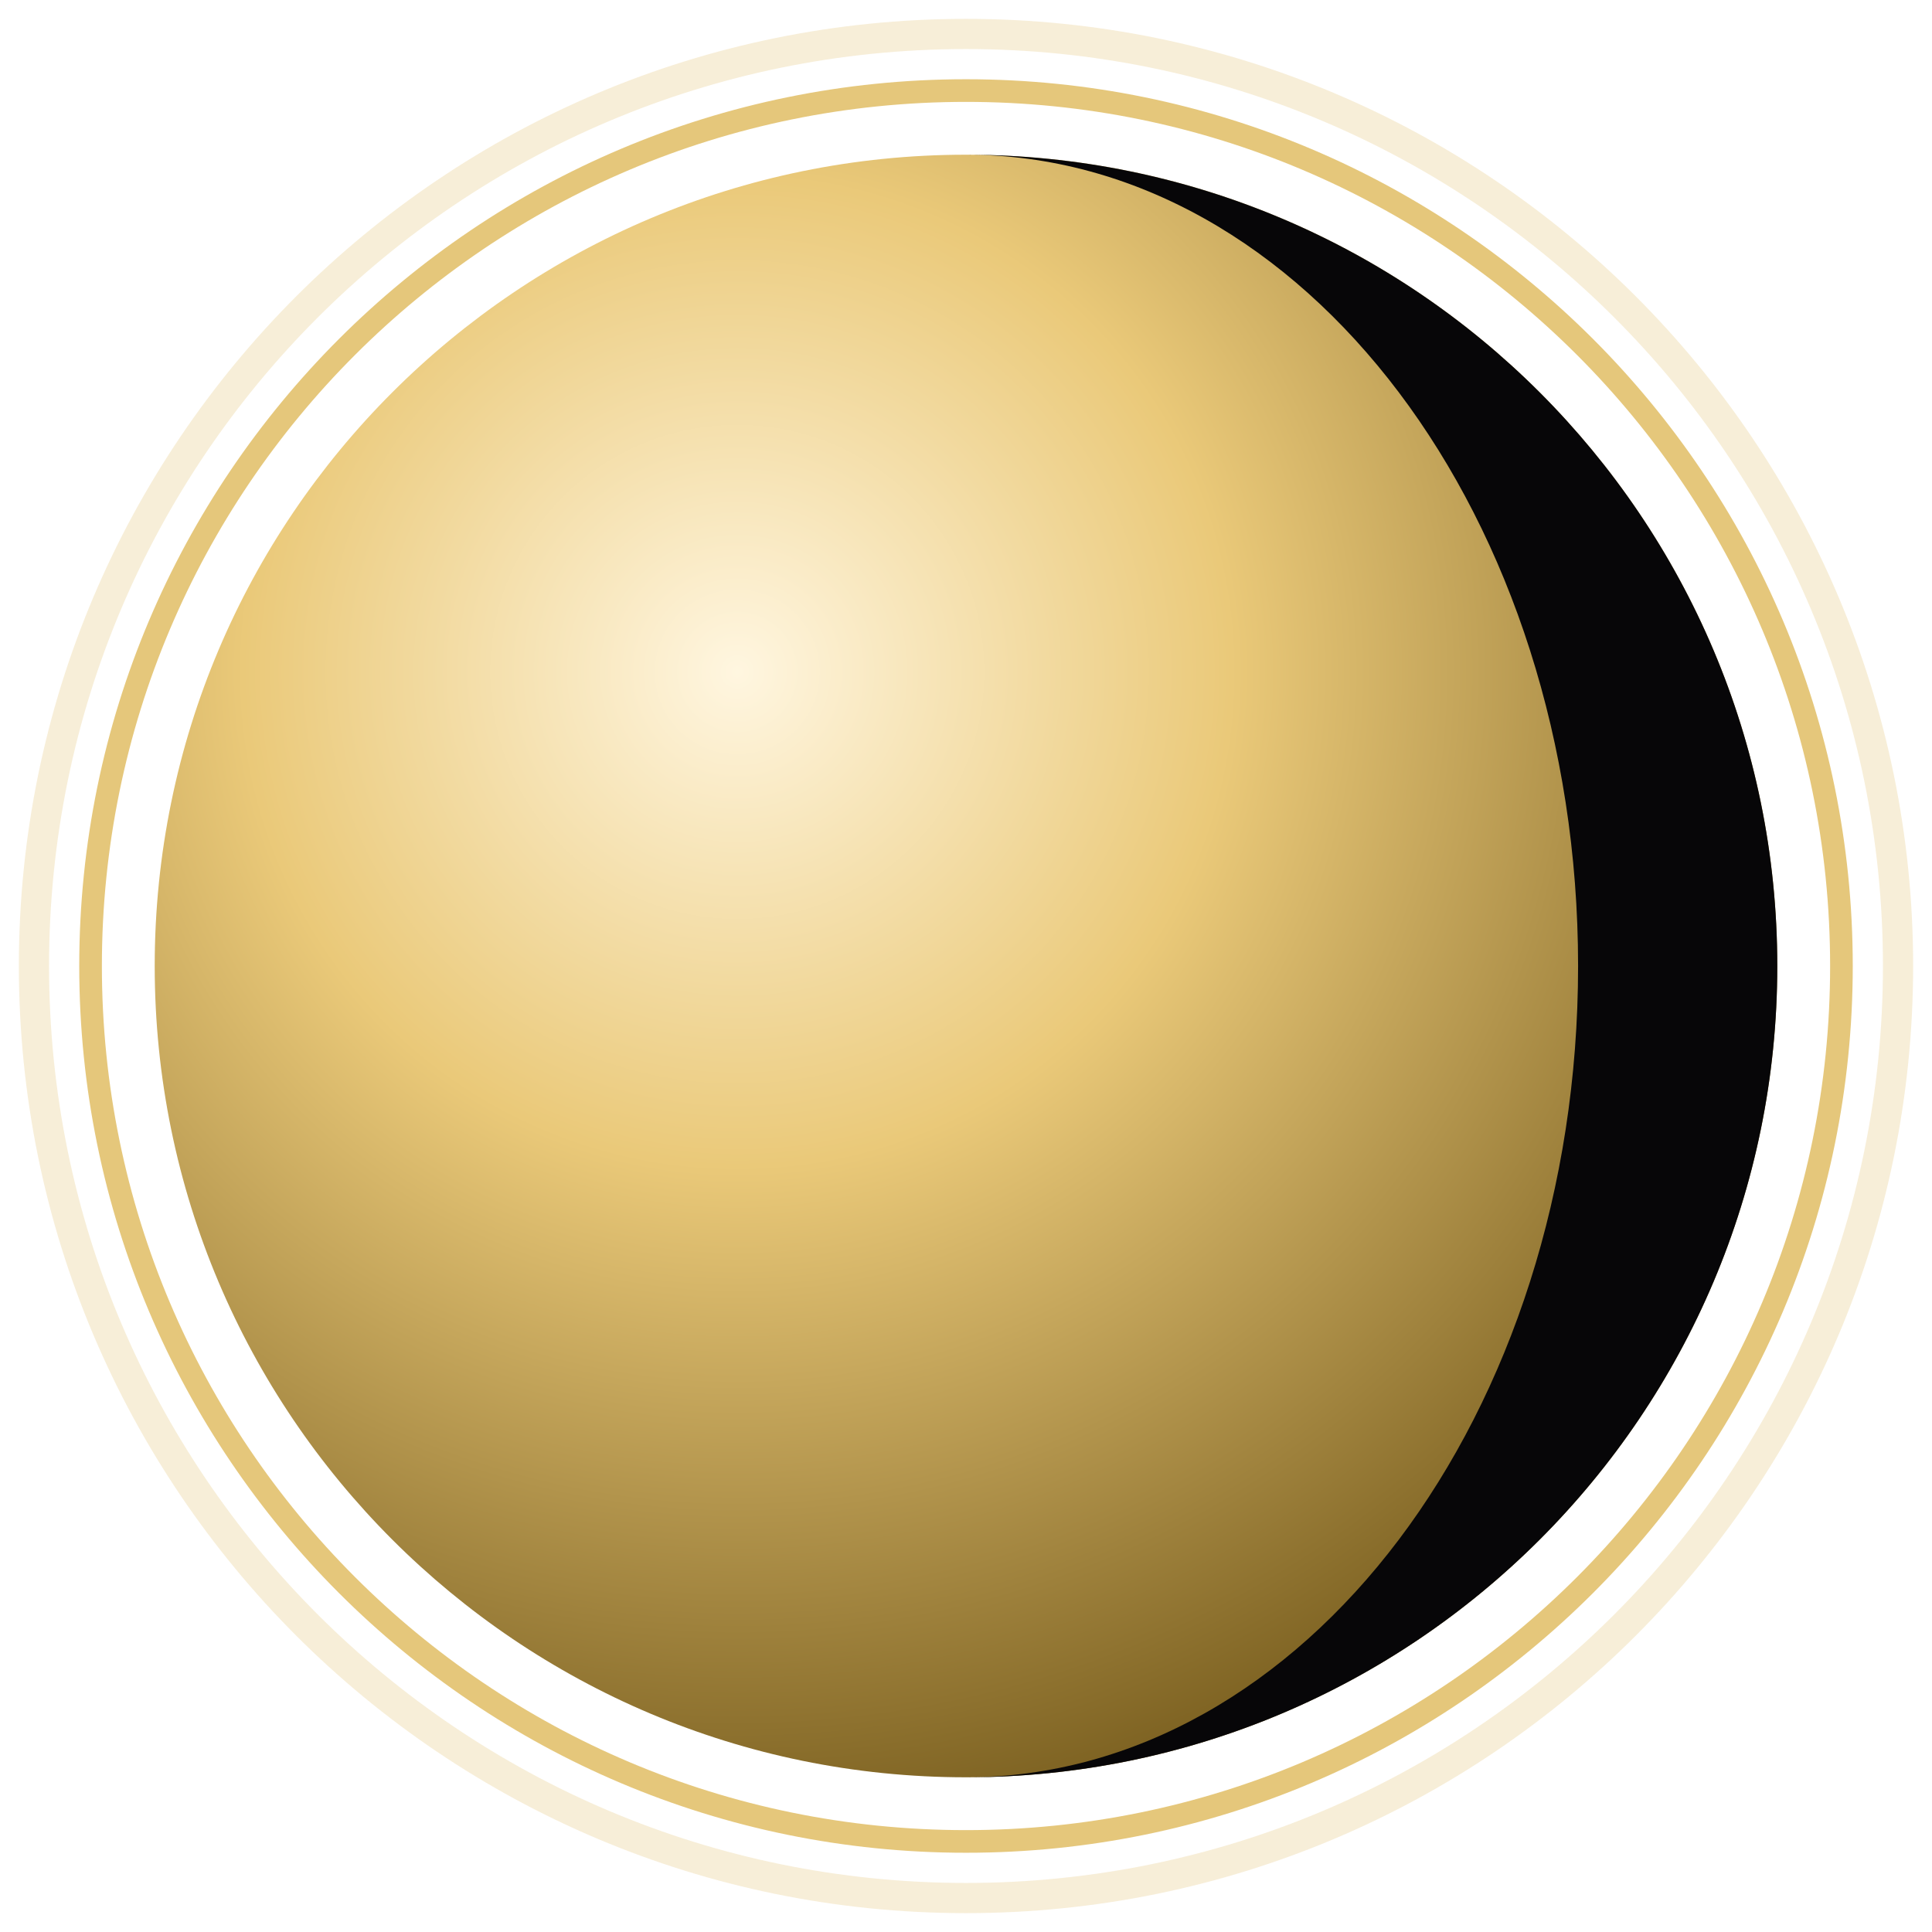
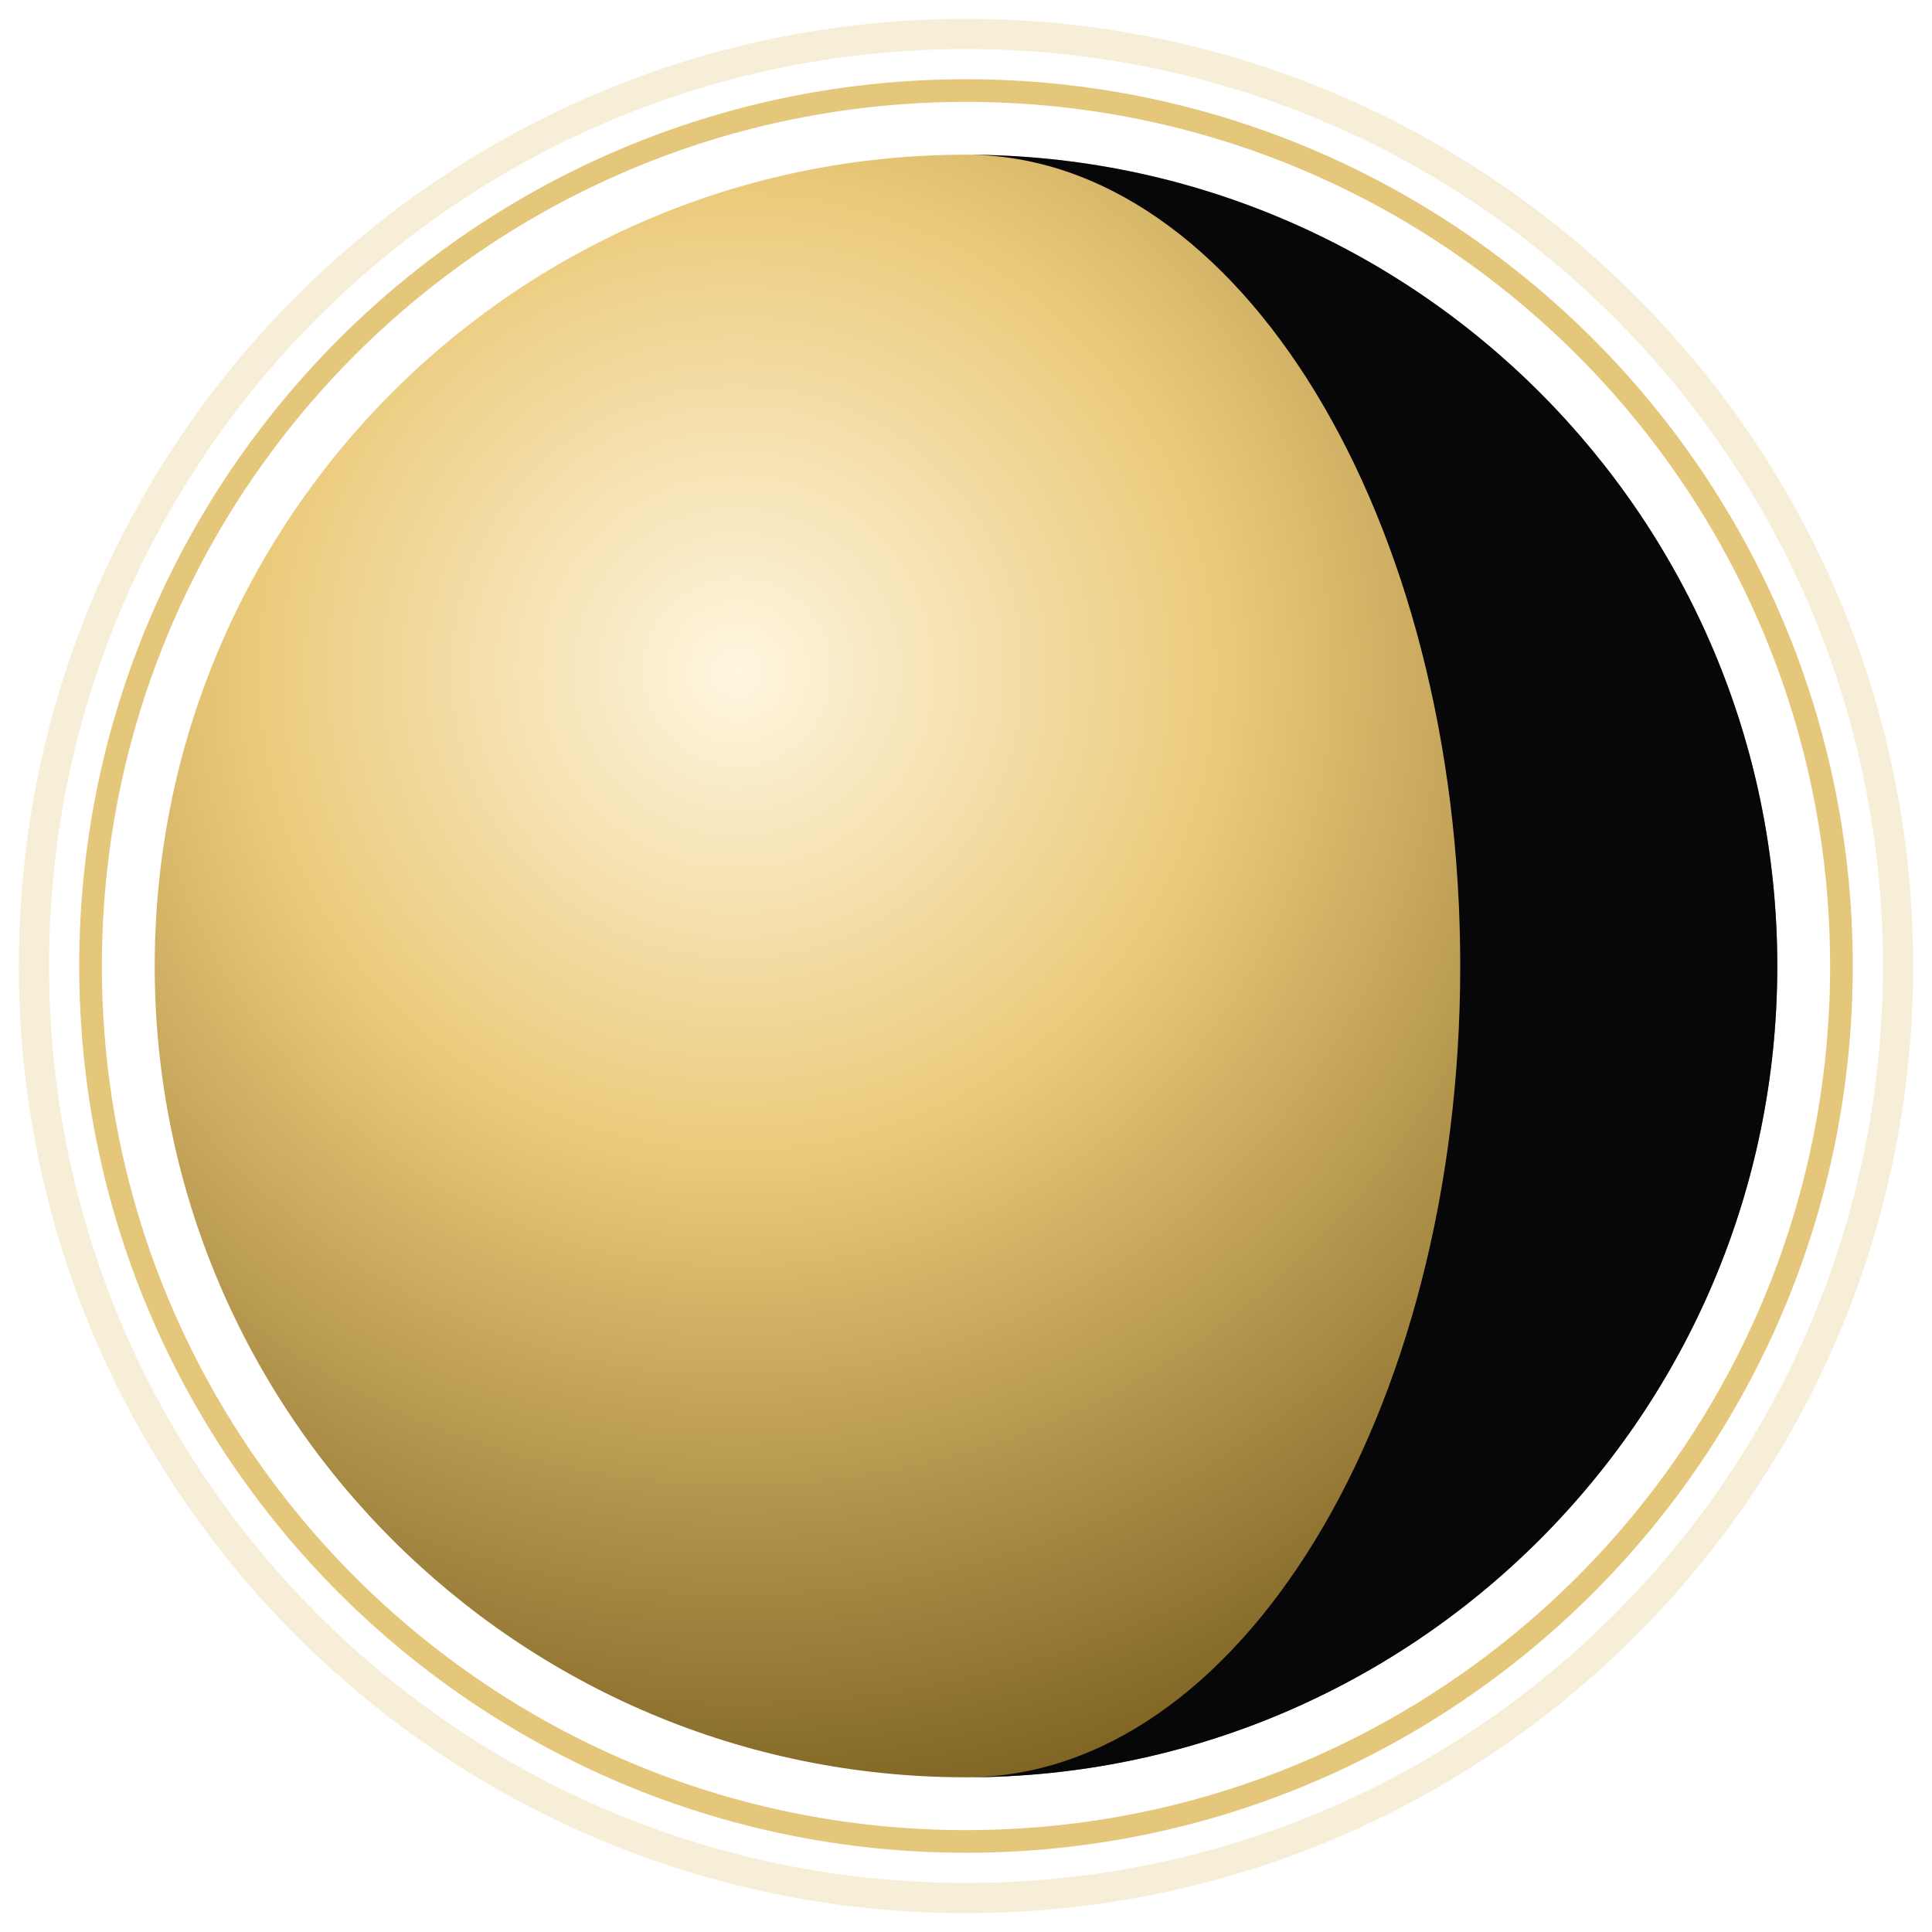
<svg xmlns="http://www.w3.org/2000/svg" viewBox="0 0 512 512" width="512" height="512">
  <defs>
    <radialGradient id="moonGold" cx="36%" cy="32%" r="72%">
      <stop offset="0%" stop-color="#FFF6E0" />
      <stop offset="42%" stop-color="#EAC979" />
      <stop offset="100%" stop-color="#7A5F1F" />
    </radialGradient>
  </defs>
  <circle cx="256" cy="256" r="215" fill="url(#moonGold)" />
-   <path d="M 256 41 A 215 215 0 0 1 256 471 A 162.209 215 0 0 0 256 41 Z" fill="#070608" fill-opacity="1.0" />
+   <path d="M 256 41 A 215 215 0 0 1 256 471 A 130.978 215 0 0 0 256 41 Z" fill="#070608" fill-opacity="1.0" />
  <circle cx="256" cy="256" r="247" fill="none" stroke="#E5C77B" stroke-opacity="0.3" stroke-width="8.0" />
  <circle cx="256" cy="256" r="232" fill="none" stroke="#E5C77B" stroke-opacity="1.0" stroke-width="6.0" />
</svg>
